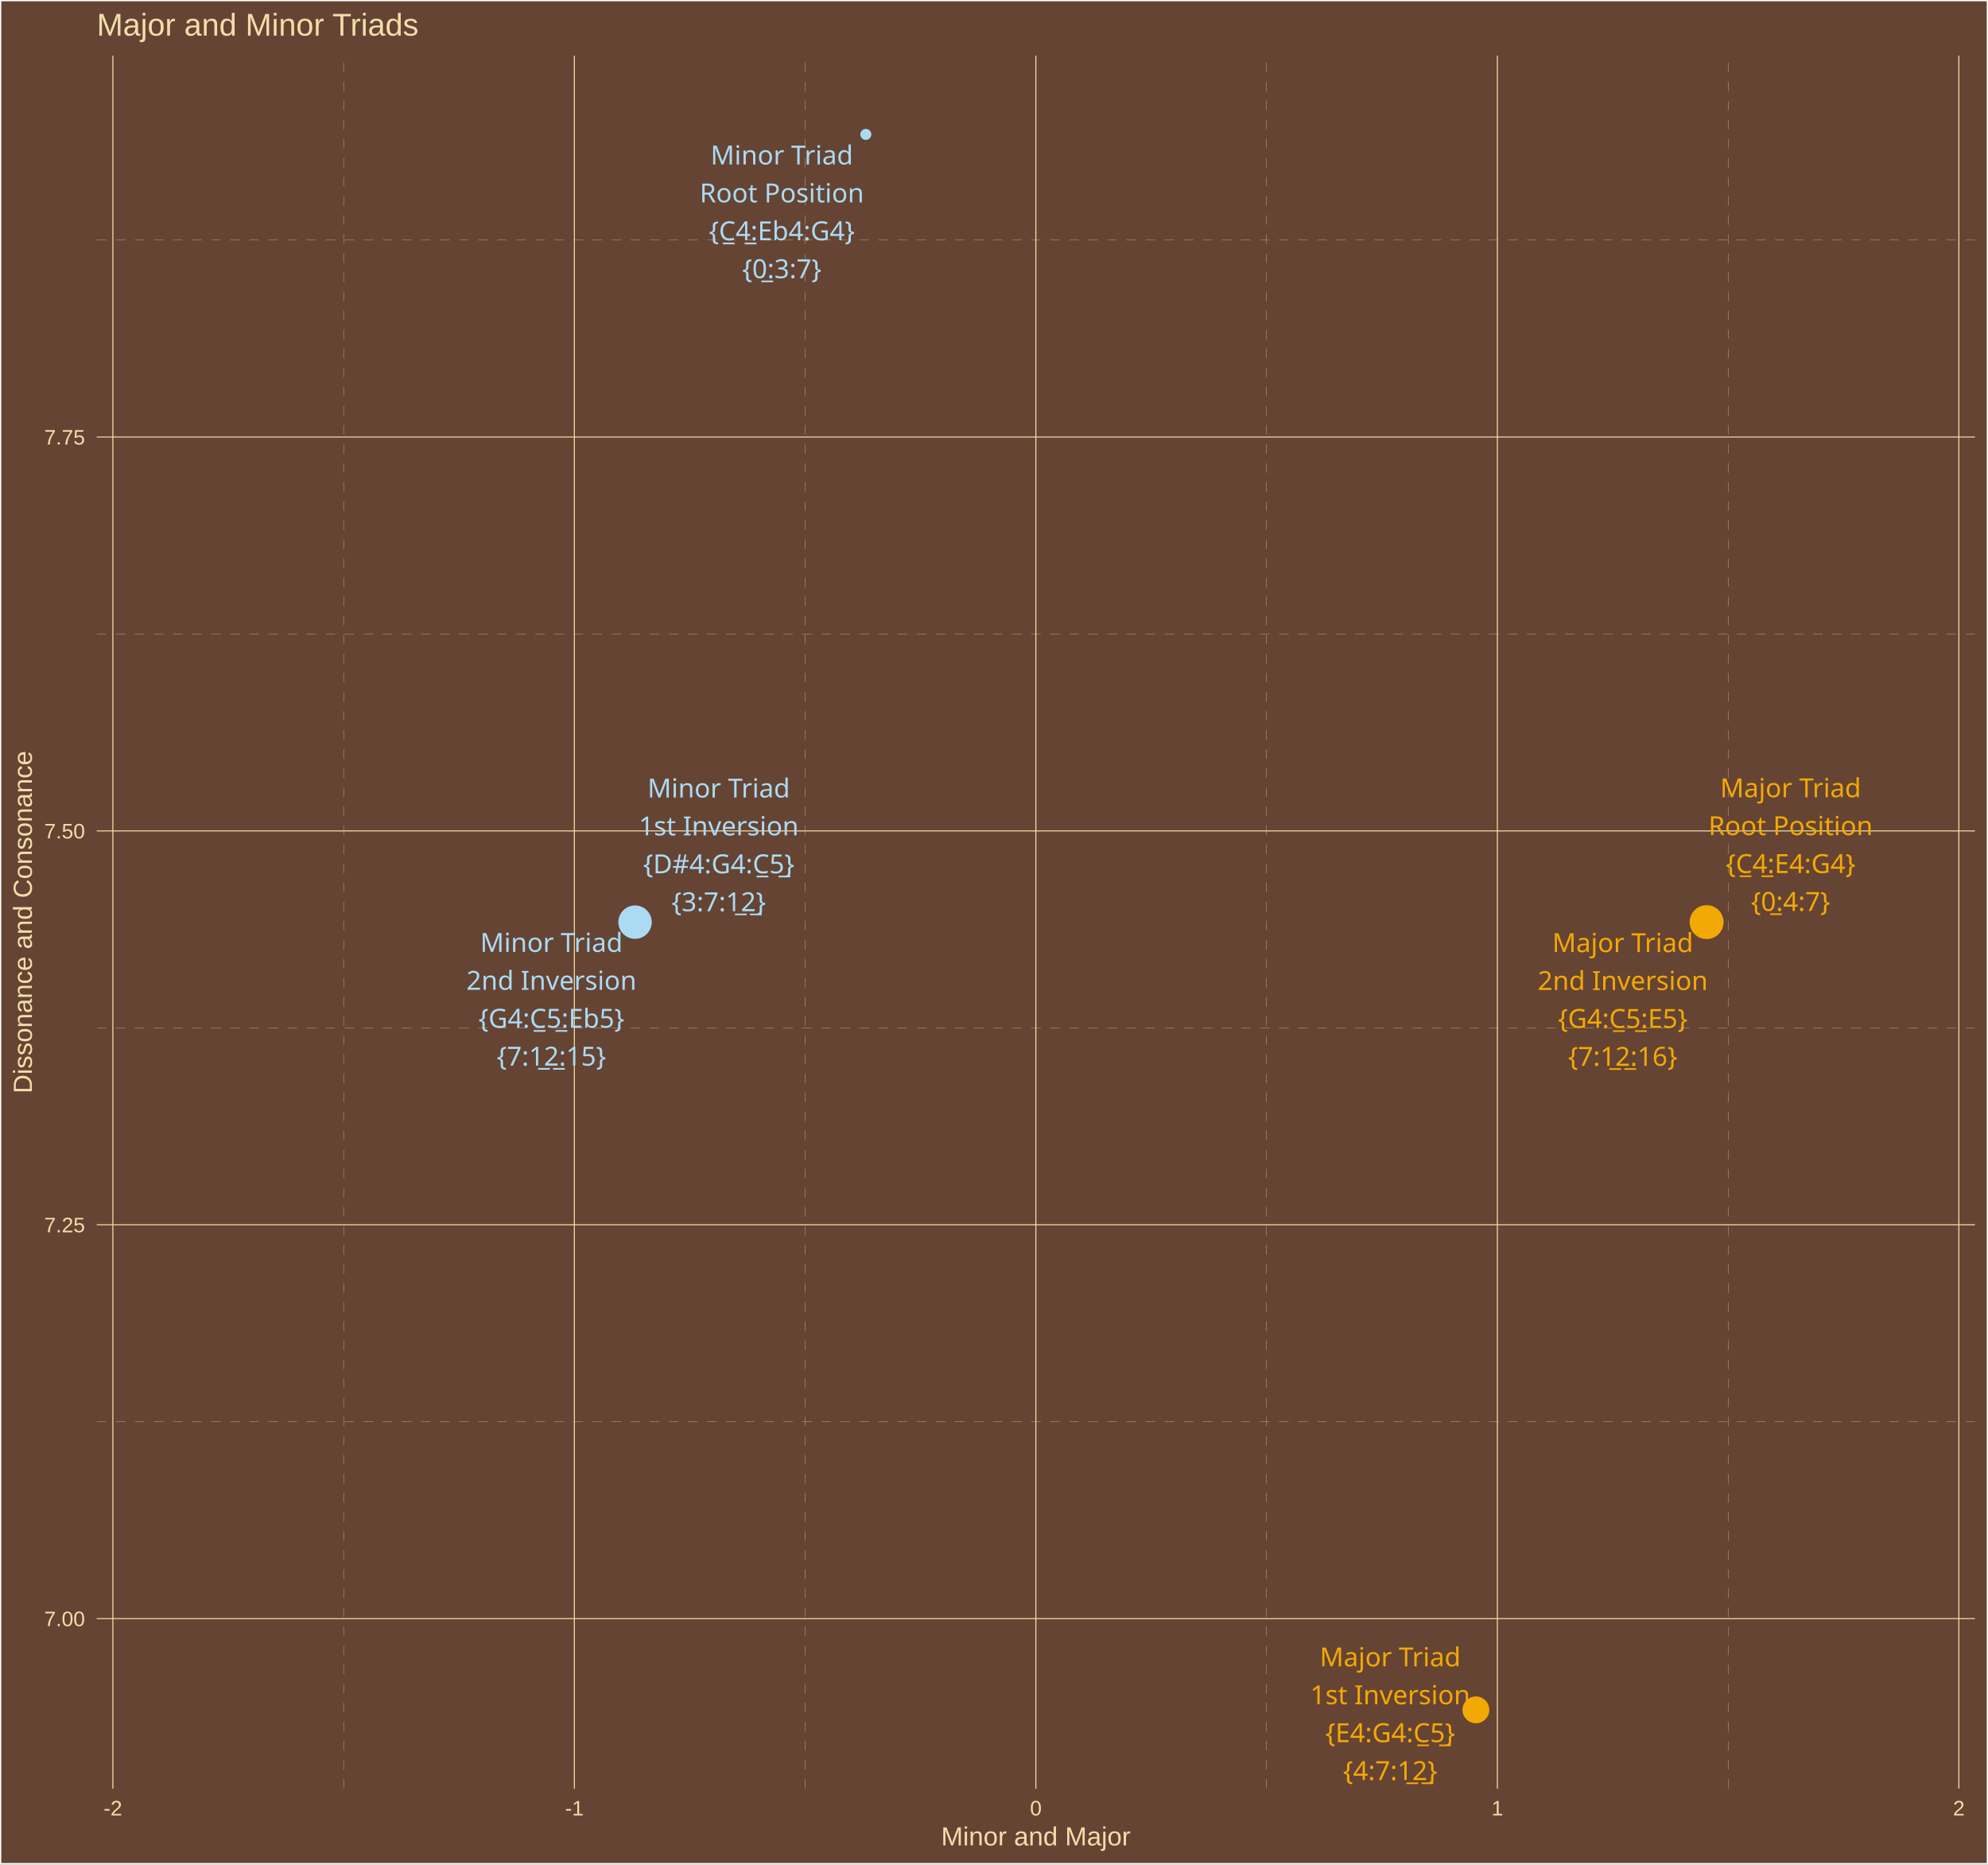
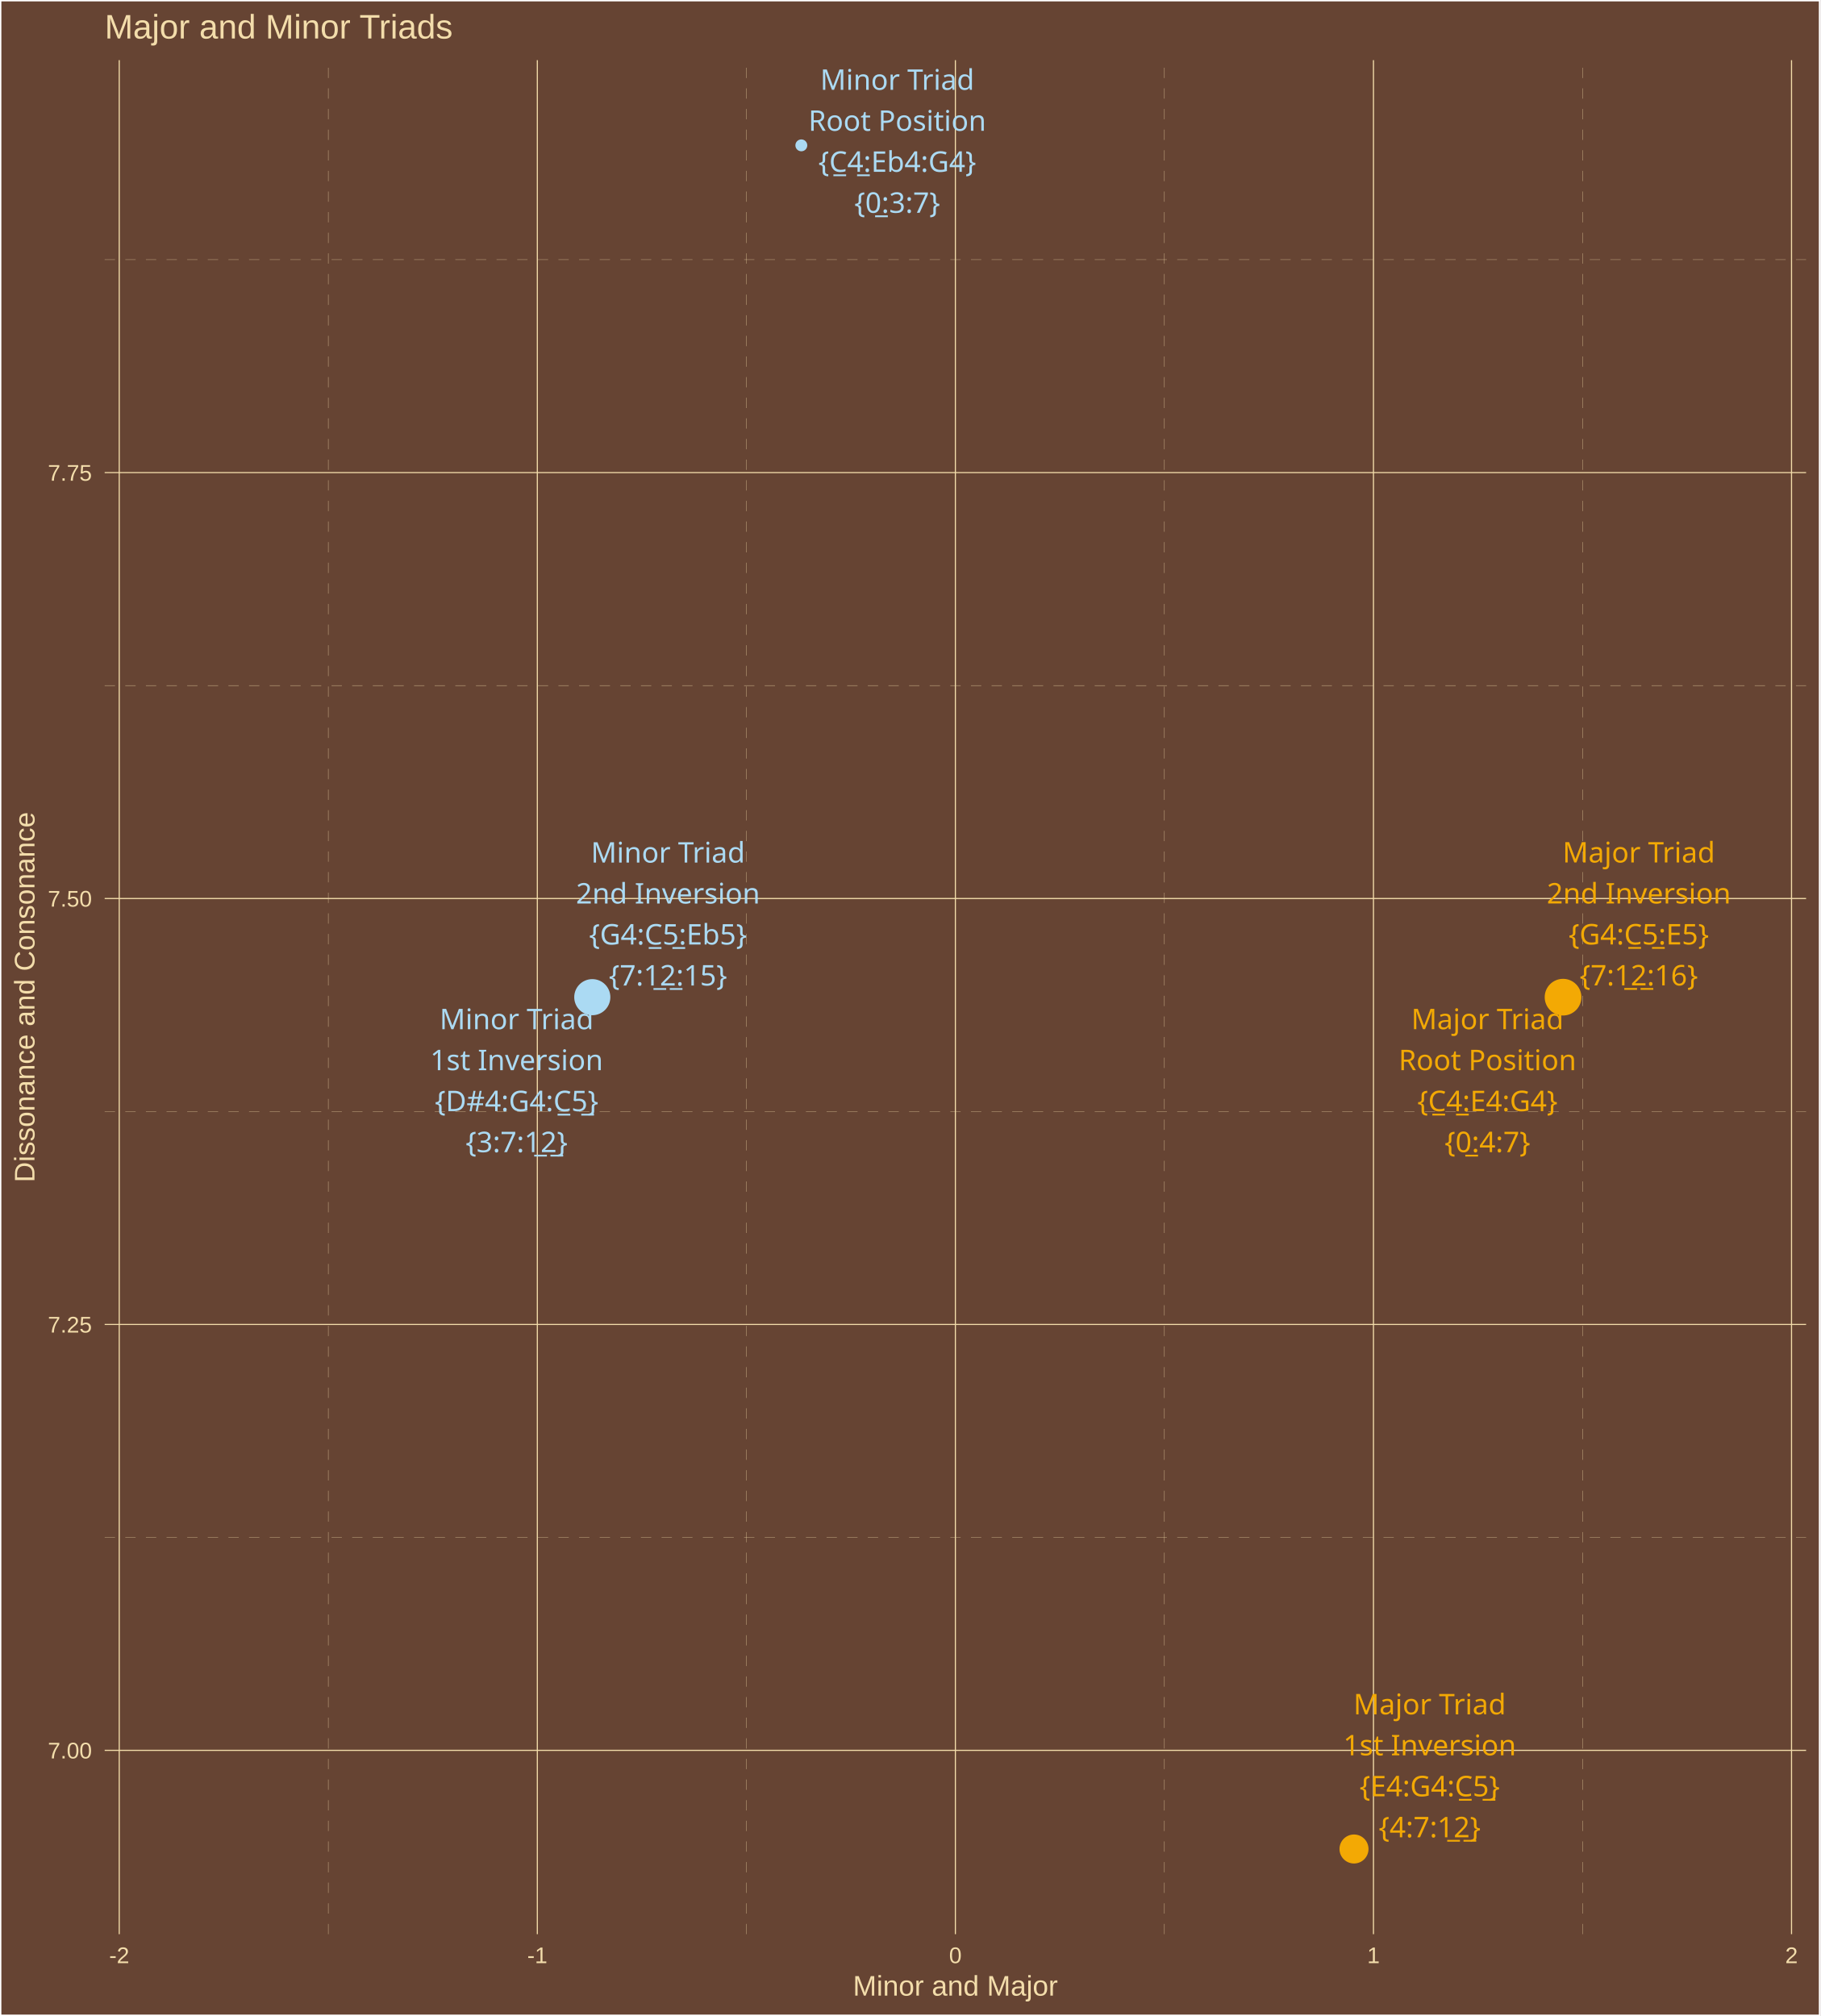
- <svg xmlns="http://www.w3.org/2000/svg" class="svglite" width="834.00pt" height="782.00pt" viewBox="0 0 834.00 782.00">
+ <svg xmlns="http://www.w3.org/2000/svg" class="svglite" width="706.00pt" height="782.00pt" viewBox="0 0 706.00 782.00">
  <defs>
    <style type="text/css">
    .svglite line, .svglite polyline, .svglite polygon, .svglite path, .svglite rect, .svglite circle {
      fill: none;
      stroke: #000000;
      stroke-linecap: round;
      stroke-linejoin: round;
      stroke-miterlimit: 10.00;
    }
    .svglite text {
      white-space: pre;
    }
  </style>
  </defs>
  <rect width="100%" height="100%" style="stroke: none; fill: #664433;" />
  <defs>
-     <clipPath id="cpMC4wMHw4MzQuMDB8MC4wMHw3ODIuMDA=">
-       <rect x="0.00" y="0.00" width="834.00" height="782.00" />
+     <clipPath id="cpMC4wMHw3MDYuMDB8MC4wMHw3ODIuMDA=">
+       <rect x="0.00" y="0.00" width="706.00" height="782.00" />
    </clipPath>
  </defs>
-   <g clip-path="url(#cpMC4wMHw4MzQuMDB8MC4wMHw3ODIuMDA=)">
-     <rect x="0.00" y="0" width="834.00" height="782.00" style="stroke-width: 1.07; stroke: #FFFFFF; fill: #664433;" />
+   <g clip-path="url(#cpMC4wMHw3MDYuMDB8MC4wMHw3ODIuMDA=)">
+     <rect x="0.00" y="0" width="706.00" height="782.00" style="stroke-width: 1.07; stroke: #FFFFFF; fill: #664433;" />
  </g>
  <defs>
-     <clipPath id="cpNDAuNjB8ODI4LjUyfDIzLjM0fDc1MC4yNw==">
-       <rect x="40.60" y="23.34" width="787.92" height="726.93" />
+     <clipPath id="cpNDAuNjB8NzAwLjUyfDIzLjM0fDc1MC4yNw==">
+       <rect x="40.60" y="23.34" width="659.92" height="726.93" />
    </clipPath>
  </defs>
-   <g clip-path="url(#cpNDAuNjB8ODI4LjUyfDIzLjM0fDc1MC4yNw==)">
-     <rect x="40.60" y="23.34" width="787.92" height="726.93" style="stroke-width: 1.07; stroke: none; fill: #664433;" />
-     <polyline points="40.60,596.35 828.52,596.35 " style="stroke-width: 0.11; stroke: #F3DDAB; stroke-dasharray: 4.00,4.00; stroke-linecap: butt;" />
-     <polyline points="40.60,431.13 828.52,431.13 " style="stroke-width: 0.11; stroke: #F3DDAB; stroke-dasharray: 4.00,4.00; stroke-linecap: butt;" />
-     <polyline points="40.60,265.92 828.52,265.92 " style="stroke-width: 0.11; stroke: #F3DDAB; stroke-dasharray: 4.00,4.00; stroke-linecap: butt;" />
-     <polyline points="40.60,100.71 828.52,100.71 " style="stroke-width: 0.11; stroke: #F3DDAB; stroke-dasharray: 4.00,4.00; stroke-linecap: butt;" />
-     <polyline points="144.15,750.27 144.15,23.34 " style="stroke-width: 0.11; stroke: #F3DDAB; stroke-dasharray: 4.00,4.00; stroke-linecap: butt;" />
-     <polyline points="337.76,750.27 337.76,23.34 " style="stroke-width: 0.11; stroke: #F3DDAB; stroke-dasharray: 4.00,4.00; stroke-linecap: butt;" />
-     <polyline points="531.37,750.27 531.37,23.34 " style="stroke-width: 0.11; stroke: #F3DDAB; stroke-dasharray: 4.00,4.00; stroke-linecap: butt;" />
-     <polyline points="724.97,750.27 724.97,23.34 " style="stroke-width: 0.11; stroke: #F3DDAB; stroke-dasharray: 4.00,4.00; stroke-linecap: butt;" />
-     <polyline points="40.60,678.95 828.52,678.95 " style="stroke-width: 0.43; stroke: #F3DDAB; stroke-linecap: butt;" />
-     <polyline points="40.60,513.74 828.52,513.74 " style="stroke-width: 0.43; stroke: #F3DDAB; stroke-linecap: butt;" />
-     <polyline points="40.60,348.53 828.52,348.53 " style="stroke-width: 0.43; stroke: #F3DDAB; stroke-linecap: butt;" />
-     <polyline points="40.60,183.32 828.52,183.32 " style="stroke-width: 0.43; stroke: #F3DDAB; stroke-linecap: butt;" />
-     <polyline points="47.35,750.27 47.35,23.34 " style="stroke-width: 0.43; stroke: #F3DDAB; stroke-linecap: butt;" />
-     <polyline points="240.95,750.27 240.95,23.34 " style="stroke-width: 0.43; stroke: #F3DDAB; stroke-linecap: butt;" />
-     <polyline points="434.56,750.27 434.56,23.34 " style="stroke-width: 0.43; stroke: #F3DDAB; stroke-linecap: butt;" />
-     <polyline points="628.17,750.27 628.17,23.34 " style="stroke-width: 0.43; stroke: #F3DDAB; stroke-linecap: butt;" />
-     <polyline points="821.78,750.27 821.78,23.34 " style="stroke-width: 0.43; stroke: #F3DDAB; stroke-linecap: butt;" />
-     <circle cx="715.96" cy="386.80" r="1.95" style="stroke-width: 0.71; stroke: #F3A904; fill: #F3A904;" />
-     <circle cx="619.16" cy="717.22" r="1.95" style="stroke-width: 0.71; stroke: #F3A904; fill: #F3A904;" />
-     <circle cx="715.96" cy="386.80" r="1.95" style="stroke-width: 0.71; stroke: #F3A904; fill: #F3A904;" />
-     <circle cx="363.22" cy="56.38" r="1.95" style="stroke-width: 0.71; stroke: #ABDAF3; fill: #ABDAF3;" />
-     <circle cx="266.42" cy="386.80" r="1.95" style="stroke-width: 0.71; stroke: #ABDAF3; fill: #ABDAF3;" />
-     <circle cx="266.42" cy="386.80" r="1.95" style="stroke-width: 0.71; stroke: #ABDAF3; fill: #ABDAF3;" />
-     <circle cx="715.96" cy="386.80" r="2.49" style="stroke-width: 0.71; stroke: #F3A904; fill: #F3A904;" />
-     <circle cx="619.16" cy="717.22" r="5.27" style="stroke-width: 0.71; stroke: #F3A904; fill: #F3A904;" />
-     <circle cx="715.96" cy="386.80" r="6.76" style="stroke-width: 0.71; stroke: #F3A904; fill: #F3A904;" />
-     <circle cx="363.22" cy="56.38" r="1.42" style="stroke-width: 0.71; stroke: #ABDAF3; fill: #ABDAF3;" />
-     <circle cx="266.42" cy="386.80" r="5.12" style="stroke-width: 0.71; stroke: #ABDAF3; fill: #ABDAF3;" />
-     <circle cx="266.42" cy="386.80" r="6.65" style="stroke-width: 0.71; stroke: #ABDAF3; fill: #ABDAF3;" />
-     <text x="751.18" y="334.41" text-anchor="middle" style="font-size: 11.04px;fill: #F3A904; font-family: &quot;Arial Unicode MS&quot;;" textLength="55.77px" lengthAdjust="spacingAndGlyphs">Major Triad</text>
-     <text x="751.18" y="350.31" text-anchor="middle" style="font-size: 11.04px;fill: #F3A904; font-family: &quot;Arial Unicode MS&quot;;" textLength="65.61px" lengthAdjust="spacingAndGlyphs">Root Position</text>
-     <text x="751.18" y="366.20" text-anchor="middle" style="font-size: 11.04px;fill: #F3A904; font-family: &quot;Arial Unicode MS&quot;;" textLength="55.81px" lengthAdjust="spacingAndGlyphs">{C̲4̲:E4:G4}</text>
-     <text x="751.18" y="382.10" text-anchor="middle" style="font-size: 11.04px;fill: #F3A904; font-family: &quot;Arial Unicode MS&quot;;" textLength="31.91px" lengthAdjust="spacingAndGlyphs">{0̲:4:7}</text>
-     <text x="583.22" y="698.97" text-anchor="middle" style="font-size: 11.04px;fill: #F3A904; font-family: &quot;Arial Unicode MS&quot;;" textLength="55.77px" lengthAdjust="spacingAndGlyphs">Major Triad</text>
-     <text x="583.22" y="714.87" text-anchor="middle" style="font-size: 11.04px;fill: #F3A904; font-family: &quot;Arial Unicode MS&quot;;" textLength="62.54px" lengthAdjust="spacingAndGlyphs">1st Inversion</text>
-     <text x="583.22" y="730.76" text-anchor="middle" style="font-size: 11.04px;fill: #F3A904; font-family: &quot;Arial Unicode MS&quot;;" textLength="55.81px" lengthAdjust="spacingAndGlyphs">{E4:G4:C̲5̲}</text>
-     <text x="583.22" y="746.66" text-anchor="middle" style="font-size: 11.04px;fill: #F3A904; font-family: &quot;Arial Unicode MS&quot;;" textLength="38.04px" lengthAdjust="spacingAndGlyphs">{4:7:1̲2̲}</text>
-     <text x="680.77" y="399.37" text-anchor="middle" style="font-size: 11.04px;fill: #F3A904; font-family: &quot;Arial Unicode MS&quot;;" textLength="55.77px" lengthAdjust="spacingAndGlyphs">Major Triad</text>
-     <text x="680.77" y="415.27" text-anchor="middle" style="font-size: 11.04px;fill: #F3A904; font-family: &quot;Arial Unicode MS&quot;;" textLength="66.23px" lengthAdjust="spacingAndGlyphs">2nd Inversion</text>
-     <text x="680.77" y="431.16" text-anchor="middle" style="font-size: 11.04px;fill: #F3A904; font-family: &quot;Arial Unicode MS&quot;;" textLength="55.81px" lengthAdjust="spacingAndGlyphs">{G4:C̲5̲:E5}</text>
-     <text x="680.77" y="447.06" text-anchor="middle" style="font-size: 11.04px;fill: #F3A904; font-family: &quot;Arial Unicode MS&quot;;" textLength="44.18px" lengthAdjust="spacingAndGlyphs">{7:1̲2̲:16}</text>
-     <text x="327.99" y="68.99" text-anchor="middle" style="font-size: 11.04px;fill: #ABDAF3; font-family: &quot;Arial Unicode MS&quot;;" textLength="55.77px" lengthAdjust="spacingAndGlyphs">Minor Triad</text>
-     <text x="327.99" y="84.89" text-anchor="middle" style="font-size: 11.04px;fill: #ABDAF3; font-family: &quot;Arial Unicode MS&quot;;" textLength="65.61px" lengthAdjust="spacingAndGlyphs">Root Position</text>
-     <text x="327.99" y="100.78" text-anchor="middle" style="font-size: 11.04px;fill: #ABDAF3; font-family: &quot;Arial Unicode MS&quot;;" textLength="61.95px" lengthAdjust="spacingAndGlyphs">{C̲4̲:Eb4:G4}</text>
-     <text x="327.99" y="116.68" text-anchor="middle" style="font-size: 11.04px;fill: #ABDAF3; font-family: &quot;Arial Unicode MS&quot;;" textLength="31.91px" lengthAdjust="spacingAndGlyphs">{0̲:3:7}</text>
-     <text x="301.52" y="334.52" text-anchor="middle" style="font-size: 11.04px;fill: #ABDAF3; font-family: &quot;Arial Unicode MS&quot;;" textLength="55.77px" lengthAdjust="spacingAndGlyphs">Minor Triad</text>
-     <text x="301.52" y="350.41" text-anchor="middle" style="font-size: 11.04px;fill: #ABDAF3; font-family: &quot;Arial Unicode MS&quot;;" textLength="62.54px" lengthAdjust="spacingAndGlyphs">1st Inversion</text>
-     <text x="301.52" y="366.31" text-anchor="middle" style="font-size: 11.04px;fill: #ABDAF3; font-family: &quot;Arial Unicode MS&quot;;" textLength="62.55px" lengthAdjust="spacingAndGlyphs">{D#4:G4:C̲5̲}</text>
-     <text x="301.52" y="382.21" text-anchor="middle" style="font-size: 11.04px;fill: #ABDAF3; font-family: &quot;Arial Unicode MS&quot;;" textLength="38.04px" lengthAdjust="spacingAndGlyphs">{3:7:1̲2̲}</text>
-     <text x="231.33" y="399.28" text-anchor="middle" style="font-size: 11.04px;fill: #ABDAF3; font-family: &quot;Arial Unicode MS&quot;;" textLength="55.77px" lengthAdjust="spacingAndGlyphs">Minor Triad</text>
-     <text x="231.33" y="415.18" text-anchor="middle" style="font-size: 11.04px;fill: #ABDAF3; font-family: &quot;Arial Unicode MS&quot;;" textLength="66.23px" lengthAdjust="spacingAndGlyphs">2nd Inversion</text>
-     <text x="231.33" y="431.08" text-anchor="middle" style="font-size: 11.04px;fill: #ABDAF3; font-family: &quot;Arial Unicode MS&quot;;" textLength="61.95px" lengthAdjust="spacingAndGlyphs">{G4:C̲5̲:Eb5}</text>
-     <text x="231.33" y="446.98" text-anchor="middle" style="font-size: 11.04px;fill: #ABDAF3; font-family: &quot;Arial Unicode MS&quot;;" textLength="44.18px" lengthAdjust="spacingAndGlyphs">{7:1̲2̲:15}</text>
+   <g clip-path="url(#cpNDAuNjB8NzAwLjUyfDIzLjM0fDc1MC4yNw==)">
+     <rect x="40.60" y="23.34" width="659.92" height="726.93" style="stroke-width: 1.07; stroke: none; fill: #664433;" />
+     <polyline points="40.60,596.35 700.52,596.35 " style="stroke-width: 0.11; stroke: #F3DDAB; stroke-dasharray: 4.00,4.00; stroke-linecap: butt;" />
+     <polyline points="40.60,431.13 700.52,431.13 " style="stroke-width: 0.11; stroke: #F3DDAB; stroke-dasharray: 4.00,4.00; stroke-linecap: butt;" />
+     <polyline points="40.60,265.92 700.52,265.92 " style="stroke-width: 0.11; stroke: #F3DDAB; stroke-dasharray: 4.00,4.00; stroke-linecap: butt;" />
+     <polyline points="40.60,100.71 700.52,100.71 " style="stroke-width: 0.11; stroke: #F3DDAB; stroke-dasharray: 4.00,4.00; stroke-linecap: butt;" />
+     <polyline points="127.33,750.27 127.33,23.34 " style="stroke-width: 0.11; stroke: #F3DDAB; stroke-dasharray: 4.00,4.00; stroke-linecap: butt;" />
+     <polyline points="289.48,750.27 289.48,23.34 " style="stroke-width: 0.11; stroke: #F3DDAB; stroke-dasharray: 4.00,4.00; stroke-linecap: butt;" />
+     <polyline points="451.64,750.27 451.64,23.34 " style="stroke-width: 0.11; stroke: #F3DDAB; stroke-dasharray: 4.00,4.00; stroke-linecap: butt;" />
+     <polyline points="613.80,750.27 613.80,23.34 " style="stroke-width: 0.11; stroke: #F3DDAB; stroke-dasharray: 4.00,4.00; stroke-linecap: butt;" />
+     <polyline points="40.60,678.95 700.52,678.95 " style="stroke-width: 0.43; stroke: #F3DDAB; stroke-linecap: butt;" />
+     <polyline points="40.60,513.74 700.52,513.74 " style="stroke-width: 0.43; stroke: #F3DDAB; stroke-linecap: butt;" />
+     <polyline points="40.60,348.53 700.52,348.53 " style="stroke-width: 0.43; stroke: #F3DDAB; stroke-linecap: butt;" />
+     <polyline points="40.60,183.32 700.52,183.32 " style="stroke-width: 0.43; stroke: #F3DDAB; stroke-linecap: butt;" />
+     <polyline points="46.25,750.27 46.25,23.34 " style="stroke-width: 0.43; stroke: #F3DDAB; stroke-linecap: butt;" />
+     <polyline points="208.41,750.27 208.41,23.34 " style="stroke-width: 0.43; stroke: #F3DDAB; stroke-linecap: butt;" />
+     <polyline points="370.56,750.27 370.56,23.34 " style="stroke-width: 0.43; stroke: #F3DDAB; stroke-linecap: butt;" />
+     <polyline points="532.72,750.27 532.72,23.34 " style="stroke-width: 0.43; stroke: #F3DDAB; stroke-linecap: butt;" />
+     <polyline points="694.87,750.27 694.87,23.34 " style="stroke-width: 0.43; stroke: #F3DDAB; stroke-linecap: butt;" />
+     <circle cx="606.25" cy="386.80" r="1.95" style="stroke-width: 0.71; stroke: #F3A904; fill: #F3A904;" />
+     <circle cx="525.17" cy="717.22" r="1.95" style="stroke-width: 0.71; stroke: #F3A904; fill: #F3A904;" />
+     <circle cx="606.25" cy="386.80" r="1.95" style="stroke-width: 0.71; stroke: #F3A904; fill: #F3A904;" />
+     <circle cx="310.81" cy="56.38" r="1.95" style="stroke-width: 0.71; stroke: #ABDAF3; fill: #ABDAF3;" />
+     <circle cx="229.73" cy="386.80" r="1.95" style="stroke-width: 0.71; stroke: #ABDAF3; fill: #ABDAF3;" />
+     <circle cx="229.73" cy="386.80" r="1.95" style="stroke-width: 0.71; stroke: #ABDAF3; fill: #ABDAF3;" />
+     <circle cx="606.25" cy="386.80" r="2.49" style="stroke-width: 0.71; stroke: #F3A904; fill: #F3A904;" />
+     <circle cx="525.17" cy="717.22" r="5.27" style="stroke-width: 0.71; stroke: #F3A904; fill: #F3A904;" />
+     <circle cx="606.25" cy="386.80" r="6.76" style="stroke-width: 0.71; stroke: #F3A904; fill: #F3A904;" />
+     <circle cx="310.81" cy="56.38" r="1.42" style="stroke-width: 0.71; stroke: #ABDAF3; fill: #ABDAF3;" />
+     <circle cx="229.73" cy="386.80" r="5.12" style="stroke-width: 0.71; stroke: #ABDAF3; fill: #ABDAF3;" />
+     <circle cx="229.73" cy="386.80" r="6.65" style="stroke-width: 0.71; stroke: #ABDAF3; fill: #ABDAF3;" />
+     <text x="576.93" y="399.22" text-anchor="middle" style="font-size: 11.04px;fill: #F3A904; font-family: &quot;Arial Unicode MS&quot;;" textLength="55.77px" lengthAdjust="spacingAndGlyphs">Major Triad</text>
+     <text x="576.93" y="415.12" text-anchor="middle" style="font-size: 11.04px;fill: #F3A904; font-family: &quot;Arial Unicode MS&quot;;" textLength="65.61px" lengthAdjust="spacingAndGlyphs">Root Position</text>
+     <text x="576.93" y="431.01" text-anchor="middle" style="font-size: 11.04px;fill: #F3A904; font-family: &quot;Arial Unicode MS&quot;;" textLength="55.81px" lengthAdjust="spacingAndGlyphs">{C̲4̲:E4:G4}</text>
+     <text x="576.93" y="446.91" text-anchor="middle" style="font-size: 11.04px;fill: #F3A904; font-family: &quot;Arial Unicode MS&quot;;" textLength="31.91px" lengthAdjust="spacingAndGlyphs">{0̲:4:7}</text>
+     <text x="554.52" y="664.99" text-anchor="middle" style="font-size: 11.04px;fill: #F3A904; font-family: &quot;Arial Unicode MS&quot;;" textLength="55.77px" lengthAdjust="spacingAndGlyphs">Major Triad</text>
+     <text x="554.52" y="680.89" text-anchor="middle" style="font-size: 11.04px;fill: #F3A904; font-family: &quot;Arial Unicode MS&quot;;" textLength="62.54px" lengthAdjust="spacingAndGlyphs">1st Inversion</text>
+     <text x="554.52" y="696.78" text-anchor="middle" style="font-size: 11.04px;fill: #F3A904; font-family: &quot;Arial Unicode MS&quot;;" textLength="55.81px" lengthAdjust="spacingAndGlyphs">{E4:G4:C̲5̲}</text>
+     <text x="554.52" y="712.68" text-anchor="middle" style="font-size: 11.04px;fill: #F3A904; font-family: &quot;Arial Unicode MS&quot;;" textLength="38.04px" lengthAdjust="spacingAndGlyphs">{4:7:1̲2̲}</text>
+     <text x="635.63" y="334.56" text-anchor="middle" style="font-size: 11.04px;fill: #F3A904; font-family: &quot;Arial Unicode MS&quot;;" textLength="55.77px" lengthAdjust="spacingAndGlyphs">Major Triad</text>
+     <text x="635.63" y="350.46" text-anchor="middle" style="font-size: 11.04px;fill: #F3A904; font-family: &quot;Arial Unicode MS&quot;;" textLength="66.23px" lengthAdjust="spacingAndGlyphs">2nd Inversion</text>
+     <text x="635.63" y="366.35" text-anchor="middle" style="font-size: 11.04px;fill: #F3A904; font-family: &quot;Arial Unicode MS&quot;;" textLength="55.81px" lengthAdjust="spacingAndGlyphs">{G4:C̲5̲:E5}</text>
+     <text x="635.63" y="382.25" text-anchor="middle" style="font-size: 11.04px;fill: #F3A904; font-family: &quot;Arial Unicode MS&quot;;" textLength="44.18px" lengthAdjust="spacingAndGlyphs">{7:1̲2̲:16}</text>
+     <text x="348.01" y="34.84" text-anchor="middle" style="font-size: 11.04px;fill: #ABDAF3; font-family: &quot;Arial Unicode MS&quot;;" textLength="55.77px" lengthAdjust="spacingAndGlyphs">Minor Triad</text>
+     <text x="348.01" y="50.74" text-anchor="middle" style="font-size: 11.04px;fill: #ABDAF3; font-family: &quot;Arial Unicode MS&quot;;" textLength="65.61px" lengthAdjust="spacingAndGlyphs">Root Position</text>
+     <text x="348.01" y="66.64" text-anchor="middle" style="font-size: 11.04px;fill: #ABDAF3; font-family: &quot;Arial Unicode MS&quot;;" textLength="61.95px" lengthAdjust="spacingAndGlyphs">{C̲4̲:Eb4:G4}</text>
+     <text x="348.01" y="82.54" text-anchor="middle" style="font-size: 11.04px;fill: #ABDAF3; font-family: &quot;Arial Unicode MS&quot;;" textLength="31.91px" lengthAdjust="spacingAndGlyphs">{0̲:3:7}</text>
+     <text x="200.38" y="399.23" text-anchor="middle" style="font-size: 11.04px;fill: #ABDAF3; font-family: &quot;Arial Unicode MS&quot;;" textLength="55.77px" lengthAdjust="spacingAndGlyphs">Minor Triad</text>
+     <text x="200.38" y="415.12" text-anchor="middle" style="font-size: 11.04px;fill: #ABDAF3; font-family: &quot;Arial Unicode MS&quot;;" textLength="62.54px" lengthAdjust="spacingAndGlyphs">1st Inversion</text>
+     <text x="200.38" y="431.02" text-anchor="middle" style="font-size: 11.04px;fill: #ABDAF3; font-family: &quot;Arial Unicode MS&quot;;" textLength="62.55px" lengthAdjust="spacingAndGlyphs">{D#4:G4:C̲5̲}</text>
+     <text x="200.38" y="446.92" text-anchor="middle" style="font-size: 11.04px;fill: #ABDAF3; font-family: &quot;Arial Unicode MS&quot;;" textLength="38.04px" lengthAdjust="spacingAndGlyphs">{3:7:1̲2̲}</text>
+     <text x="259.08" y="334.59" text-anchor="middle" style="font-size: 11.04px;fill: #ABDAF3; font-family: &quot;Arial Unicode MS&quot;;" textLength="55.77px" lengthAdjust="spacingAndGlyphs">Minor Triad</text>
+     <text x="259.08" y="350.48" text-anchor="middle" style="font-size: 11.04px;fill: #ABDAF3; font-family: &quot;Arial Unicode MS&quot;;" textLength="66.23px" lengthAdjust="spacingAndGlyphs">2nd Inversion</text>
+     <text x="259.08" y="366.38" text-anchor="middle" style="font-size: 11.04px;fill: #ABDAF3; font-family: &quot;Arial Unicode MS&quot;;" textLength="61.95px" lengthAdjust="spacingAndGlyphs">{G4:C̲5̲:Eb5}</text>
+     <text x="259.08" y="382.28" text-anchor="middle" style="font-size: 11.04px;fill: #ABDAF3; font-family: &quot;Arial Unicode MS&quot;;" textLength="44.18px" lengthAdjust="spacingAndGlyphs">{7:1̲2̲:15}</text>
  </g>
-   <g clip-path="url(#cpMC4wMHw4MzQuMDB8MC4wMHw3ODIuMDA=)">
+   <g clip-path="url(#cpMC4wMHw3MDYuMDB8MC4wMHw3ODIuMDA=)">
    <text x="35.67" y="682.10" text-anchor="end" style="font-size: 8.80px;fill: #F3DDAB; font-family: &quot;Arial&quot;;" textLength="17.13px" lengthAdjust="spacingAndGlyphs">7.00</text>
    <text x="35.67" y="516.89" text-anchor="end" style="font-size: 8.80px;fill: #F3DDAB; font-family: &quot;Arial&quot;;" textLength="17.13px" lengthAdjust="spacingAndGlyphs">7.25</text>
    <text x="35.67" y="351.68" text-anchor="end" style="font-size: 8.80px;fill: #F3DDAB; font-family: &quot;Arial&quot;;" textLength="17.13px" lengthAdjust="spacingAndGlyphs">7.50</text>
    <text x="35.67" y="186.47" text-anchor="end" style="font-size: 8.80px;fill: #F3DDAB; font-family: &quot;Arial&quot;;" textLength="17.13px" lengthAdjust="spacingAndGlyphs">7.75</text>
-     <text x="47.35" y="761.50" text-anchor="middle" style="font-size: 8.80px;fill: #F3DDAB; font-family: &quot;Arial&quot;;" textLength="7.83px" lengthAdjust="spacingAndGlyphs">-2</text>
-     <text x="240.95" y="761.50" text-anchor="middle" style="font-size: 8.80px;fill: #F3DDAB; font-family: &quot;Arial&quot;;" textLength="7.83px" lengthAdjust="spacingAndGlyphs">-1</text>
-     <text x="434.56" y="761.50" text-anchor="middle" style="font-size: 8.80px;fill: #F3DDAB; font-family: &quot;Arial&quot;;" textLength="4.90px" lengthAdjust="spacingAndGlyphs">0</text>
-     <text x="628.17" y="761.50" text-anchor="middle" style="font-size: 8.80px;fill: #F3DDAB; font-family: &quot;Arial&quot;;" textLength="4.90px" lengthAdjust="spacingAndGlyphs">1</text>
-     <text x="821.78" y="761.50" text-anchor="middle" style="font-size: 8.80px;fill: #F3DDAB; font-family: &quot;Arial&quot;;" textLength="4.90px" lengthAdjust="spacingAndGlyphs">2</text>
-     <text x="434.56" y="774.09" text-anchor="middle" style="font-size: 11.00px;fill: #F3DDAB; font-family: &quot;Arial&quot;;" textLength="79.49px" lengthAdjust="spacingAndGlyphs">Minor and Major</text>
+     <text x="46.25" y="761.50" text-anchor="middle" style="font-size: 8.80px;fill: #F3DDAB; font-family: &quot;Arial&quot;;" textLength="7.83px" lengthAdjust="spacingAndGlyphs">-2</text>
+     <text x="208.41" y="761.50" text-anchor="middle" style="font-size: 8.80px;fill: #F3DDAB; font-family: &quot;Arial&quot;;" textLength="7.83px" lengthAdjust="spacingAndGlyphs">-1</text>
+     <text x="370.56" y="761.50" text-anchor="middle" style="font-size: 8.80px;fill: #F3DDAB; font-family: &quot;Arial&quot;;" textLength="4.90px" lengthAdjust="spacingAndGlyphs">0</text>
+     <text x="532.72" y="761.50" text-anchor="middle" style="font-size: 8.80px;fill: #F3DDAB; font-family: &quot;Arial&quot;;" textLength="4.90px" lengthAdjust="spacingAndGlyphs">1</text>
+     <text x="694.87" y="761.50" text-anchor="middle" style="font-size: 8.80px;fill: #F3DDAB; font-family: &quot;Arial&quot;;" textLength="4.90px" lengthAdjust="spacingAndGlyphs">2</text>
+     <text x="370.56" y="774.09" text-anchor="middle" style="font-size: 11.00px;fill: #F3DDAB; font-family: &quot;Arial&quot;;" textLength="79.49px" lengthAdjust="spacingAndGlyphs">Minor and Major</text>
    <text transform="translate(13.37,386.80) rotate(-90)" text-anchor="middle" style="font-size: 11.00px;fill: #F3DDAB; font-family: &quot;Arial&quot;;" textLength="143.73px" lengthAdjust="spacingAndGlyphs">Dissonance and Consonance</text>
    <text x="40.60" y="14.94" style="font-size: 13.20px;fill: #F3DDAB; font-family: &quot;Arial&quot;;" textLength="135.62px" lengthAdjust="spacingAndGlyphs">Major and Minor Triads</text>
  </g>
</svg>
